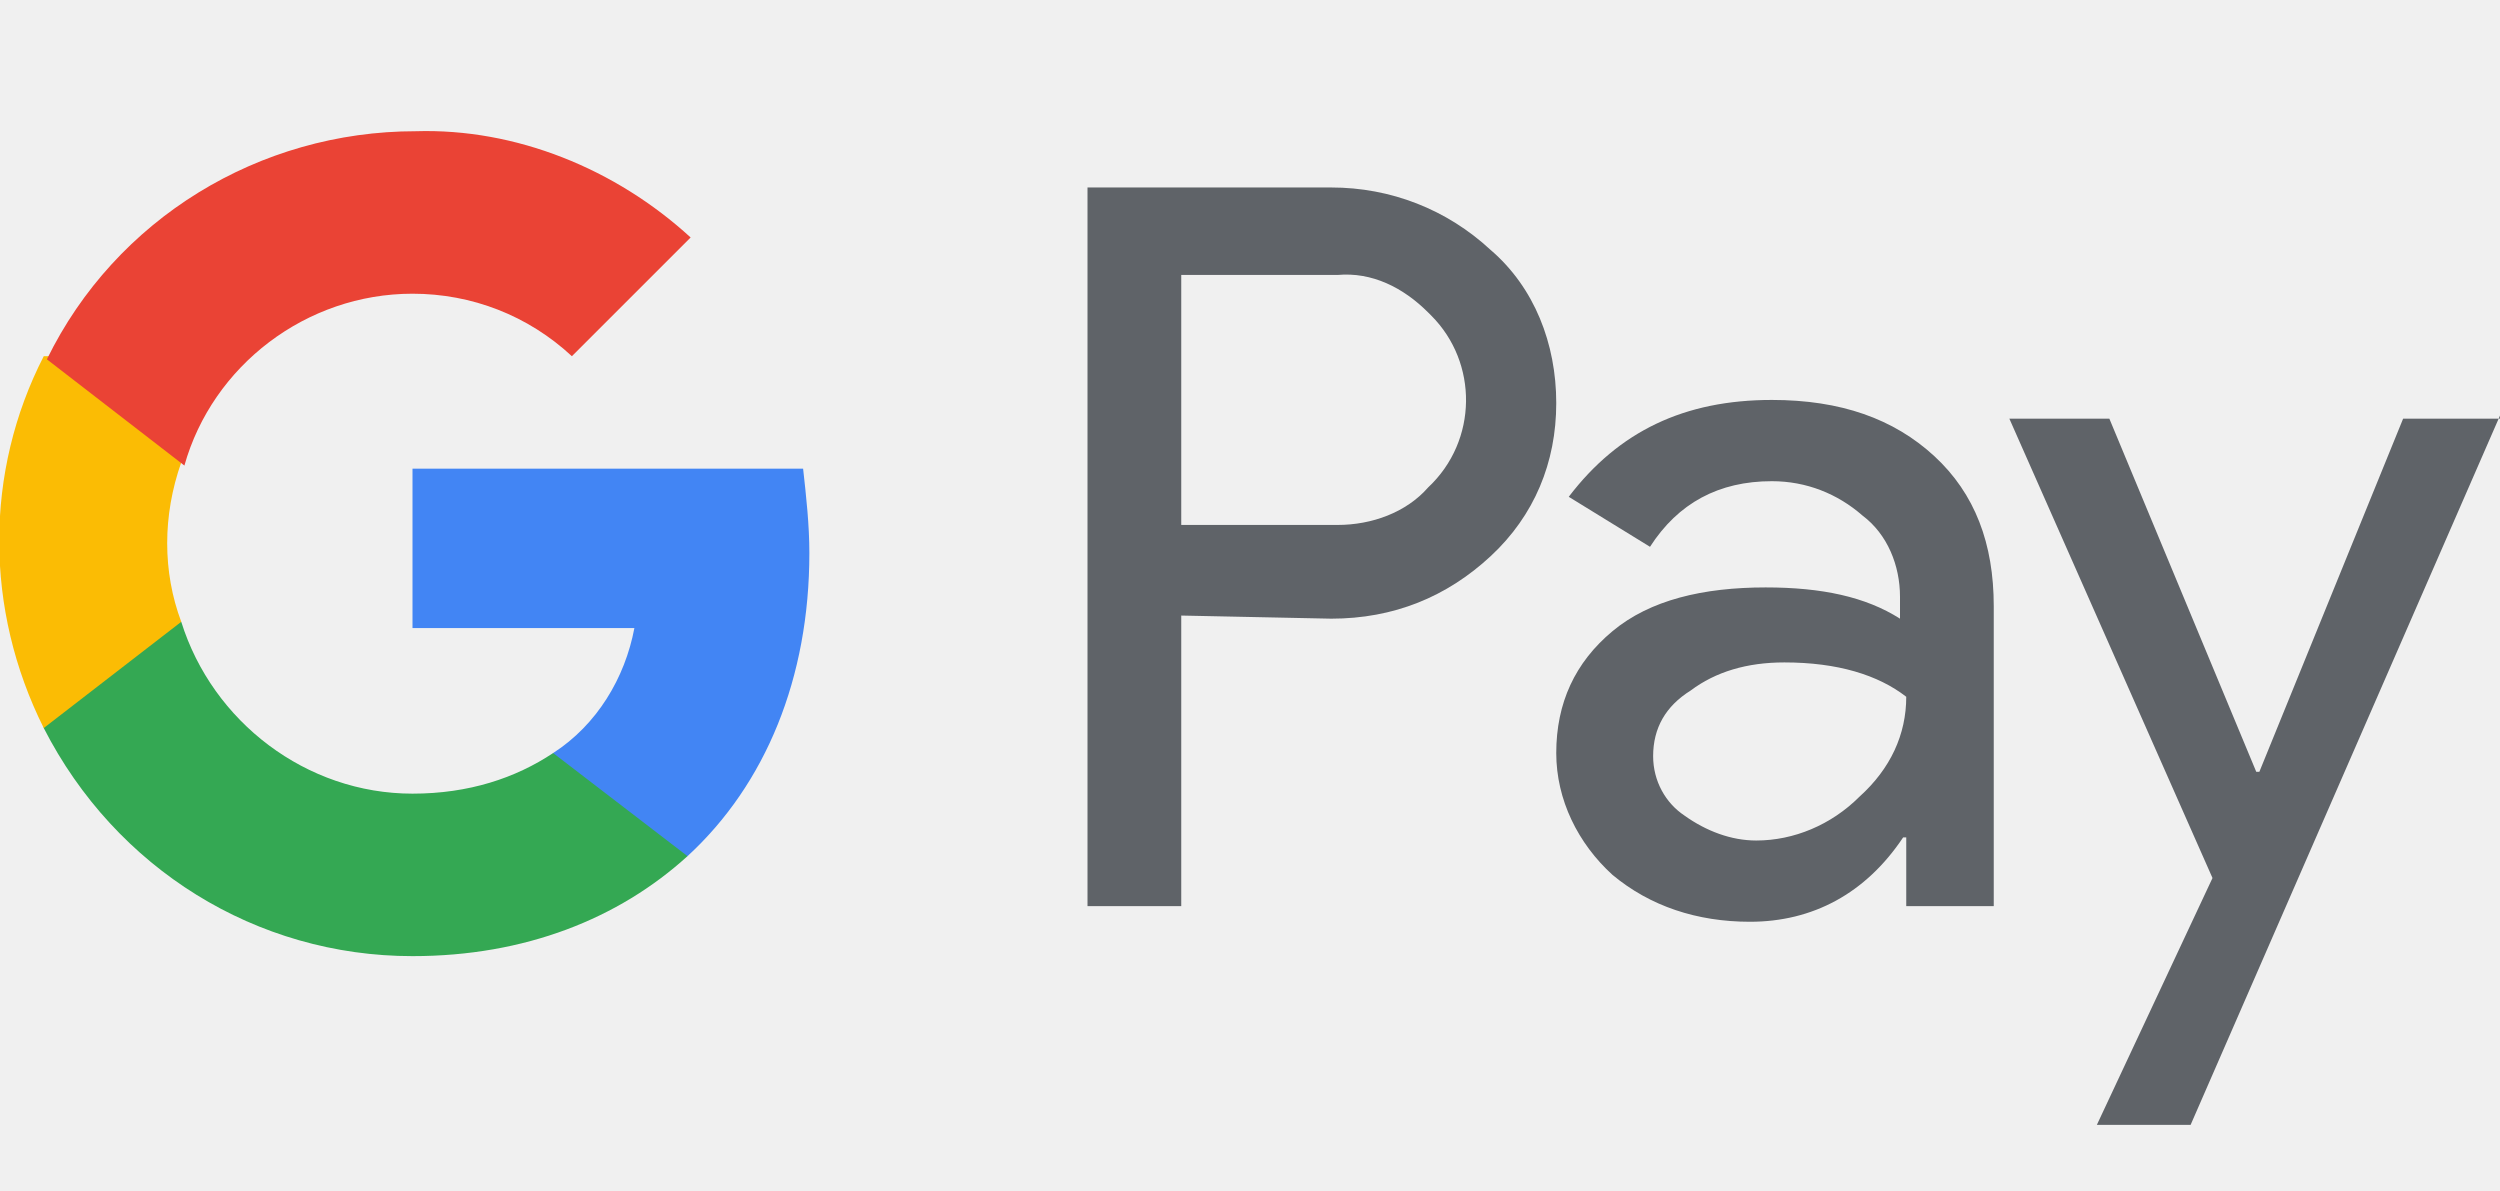
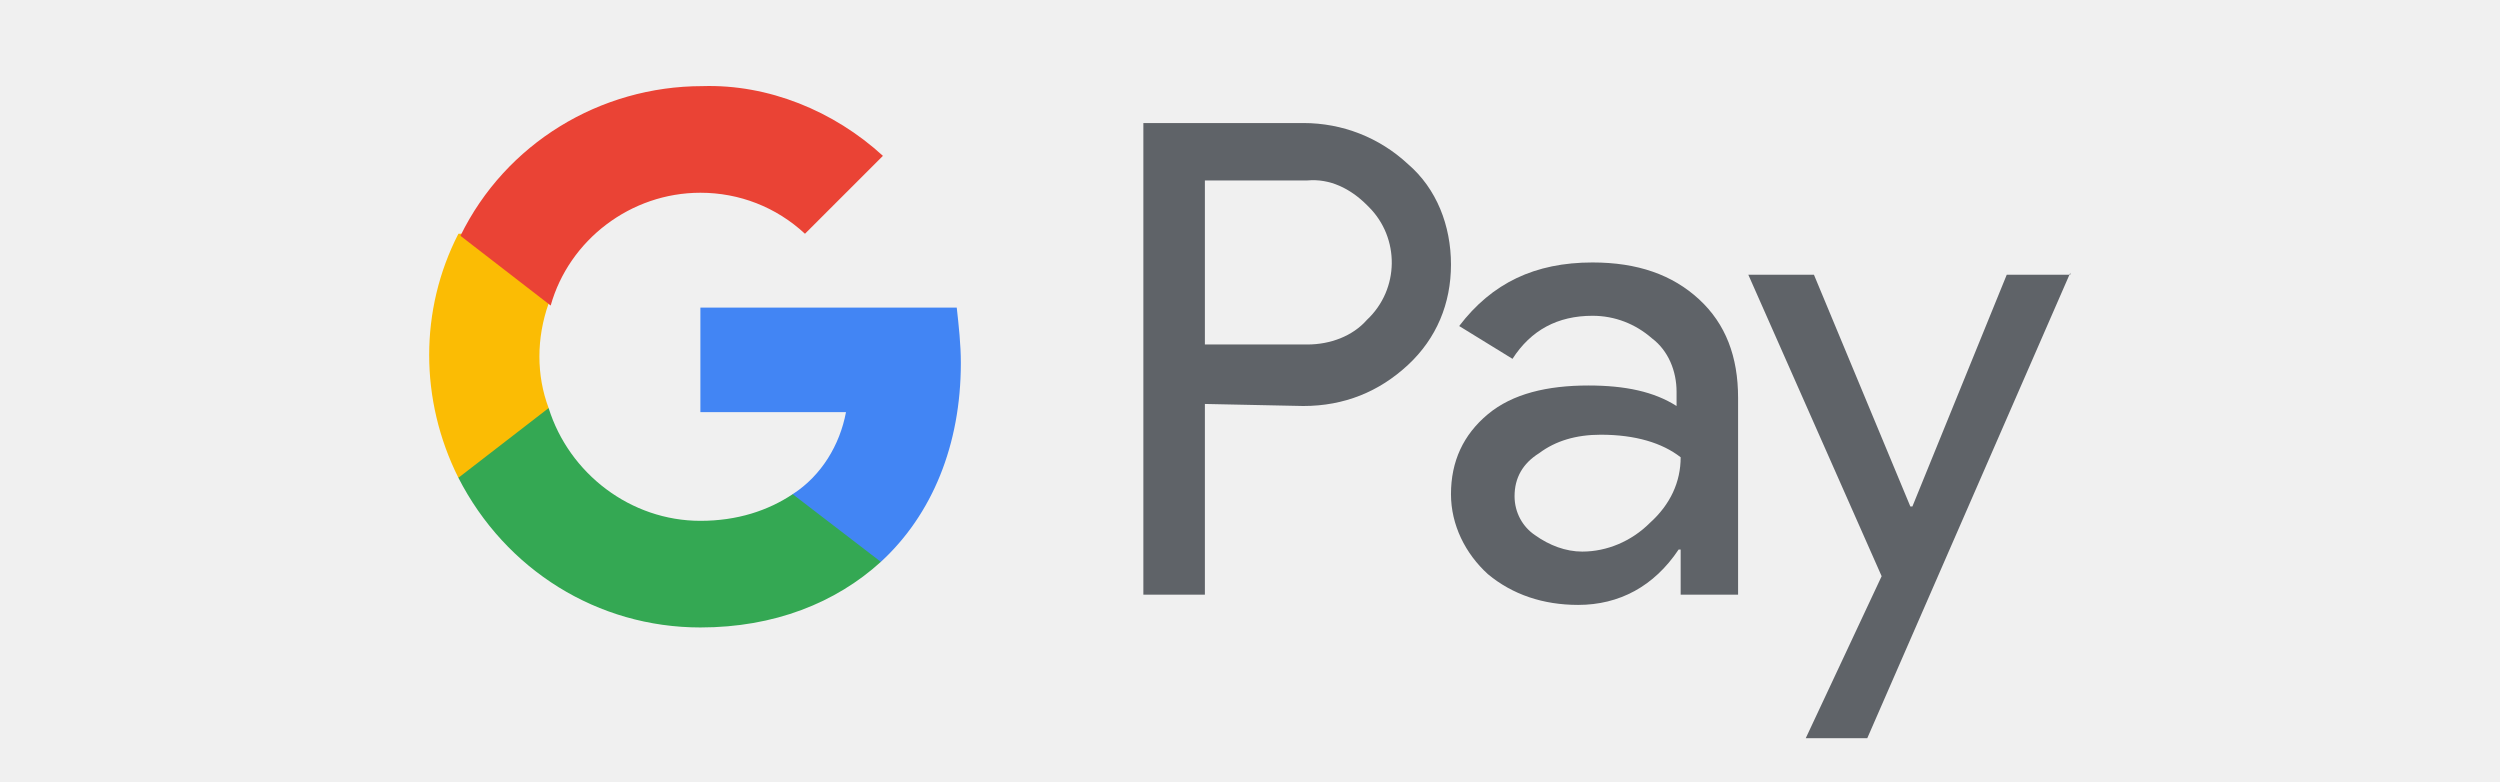
- <svg xmlns="http://www.w3.org/2000/svg" width="126" height="60" viewBox="0 0 126 60" fill="none">
-   <g clip-path="url(#clip0_525_10)">
-     <path d="M59.535 31.024V45.669H54.81V9.449H67.095C70.088 9.449 72.923 10.551 75.128 12.598C77.333 14.488 78.435 17.323 78.435 20.315C78.435 23.307 77.333 25.984 75.128 28.032C72.923 30.079 70.245 31.181 67.095 31.181L59.535 31.024ZM59.535 13.858V26.457H67.41C69.143 26.457 70.875 25.827 71.978 24.567C74.498 22.205 74.498 18.268 72.135 15.905L71.978 15.748C70.718 14.488 69.143 13.701 67.41 13.858H59.535Z" fill="#5F6368" />
-     <path d="M89.303 20.157C92.768 20.157 95.445 21.102 97.493 22.992C99.54 24.882 100.485 27.402 100.485 30.551V45.669H96.075V42.205H95.918C94.028 45.039 91.35 46.457 88.2 46.457C85.523 46.457 83.16 45.669 81.27 44.094C79.538 42.52 78.435 40.315 78.435 37.953C78.435 35.433 79.38 33.386 81.27 31.811C83.16 30.236 85.838 29.606 88.988 29.606C91.823 29.606 94.028 30.079 95.76 31.181V30.079C95.76 28.504 95.13 26.929 93.87 25.984C92.61 24.882 91.035 24.252 89.303 24.252C86.625 24.252 84.578 25.354 83.16 27.559L79.065 25.039C81.585 21.732 84.893 20.157 89.303 20.157ZM83.318 38.11C83.318 39.37 83.948 40.472 84.893 41.102C85.995 41.89 87.255 42.362 88.515 42.362C90.405 42.362 92.295 41.575 93.713 40.157C95.288 38.74 96.075 37.008 96.075 35.118C94.658 34.016 92.61 33.386 89.933 33.386C88.043 33.386 86.468 33.858 85.208 34.803C83.948 35.59 83.318 36.693 83.318 38.11Z" fill="#5F6368" />
-     <path d="M126 20.945L110.407 56.693H105.682L111.51 44.252L101.272 21.102H106.312L113.715 38.898H113.872L121.117 21.102H126V20.945Z" fill="#5F6368" />
-     <path d="M40.792 27.874C40.792 26.457 40.635 25.039 40.477 23.622H20.79V31.654H31.973C31.5 34.173 30.082 36.535 27.878 37.953V43.15H34.65C38.587 39.528 40.792 34.173 40.792 27.874Z" fill="#4285F4" />
-     <path d="M20.79 48.189C26.46 48.189 31.185 46.299 34.65 43.15L27.878 37.953C25.988 39.213 23.625 40 20.79 40C15.435 40 10.71 36.378 9.135 31.339H2.205V36.693C5.828 43.779 12.915 48.189 20.79 48.189Z" fill="#34A853" />
-     <path d="M9.135 31.339C8.19 28.819 8.19 25.984 9.135 23.307V17.953H2.205C-0.787 23.779 -0.787 30.709 2.205 36.693L9.135 31.339Z" fill="#FBBC04" />
-     <path d="M20.79 14.803C23.783 14.803 26.617 15.905 28.823 17.953L34.808 11.969C31.028 8.504 25.988 6.457 20.948 6.614C13.072 6.614 5.828 11.024 2.363 18.11L9.293 23.465C10.71 18.425 15.435 14.803 20.79 14.803Z" fill="#EA4335" />
+ <svg xmlns="http://www.w3.org/2000/svg" width="192" height="60" viewBox="0 0 192 60" fill="none">
+   <g clip-path="url(#clip0_224_633)">
+     <path d="M92.535 31.024V45.669H87.81V9.449H100.095C103.088 9.449 105.923 10.551 108.128 12.598C110.333 14.488 111.435 17.323 111.435 20.315C111.435 23.307 110.333 25.984 108.128 28.032C105.923 30.079 103.245 31.181 100.095 31.181L92.535 31.024ZM92.535 13.858V26.457H100.41C102.143 26.457 103.875 25.827 104.978 24.567C107.498 22.205 107.498 18.268 105.135 15.905L104.978 15.748C103.718 14.488 102.143 13.701 100.41 13.858H92.535Z" fill="#5F6368" />
+     <path d="M122.303 20.157C125.768 20.157 128.445 21.102 130.493 22.992C132.54 24.882 133.485 27.402 133.485 30.551V45.669H129.075V42.205H128.918C127.028 45.039 124.35 46.457 121.2 46.457C118.523 46.457 116.16 45.669 114.27 44.094C112.538 42.52 111.435 40.315 111.435 37.953C111.435 35.433 112.38 33.386 114.27 31.811C116.16 30.236 118.838 29.606 121.988 29.606C124.823 29.606 127.028 30.079 128.76 31.181V30.079C128.76 28.504 128.13 26.929 126.87 25.984C125.61 24.882 124.035 24.252 122.303 24.252C119.625 24.252 117.578 25.354 116.16 27.559L112.065 25.039C114.585 21.732 117.893 20.157 122.303 20.157ZM116.318 38.11C116.318 39.37 116.948 40.472 117.893 41.102C118.995 41.89 120.255 42.362 121.515 42.362C123.405 42.362 125.295 41.575 126.713 40.157C128.288 38.74 129.075 37.008 129.075 35.118C127.658 34.016 125.61 33.386 122.933 33.386C121.043 33.386 119.468 33.858 118.208 34.803C116.948 35.59 116.318 36.693 116.318 38.11Z" fill="#5F6368" />
+     <path d="M159 20.945L143.407 56.693H138.682L144.51 44.252L134.272 21.102H139.312L146.715 38.898H146.872L154.117 21.102H159V20.945Z" fill="#5F6368" />
+     <path d="M73.793 27.874C73.793 26.457 73.635 25.039 73.478 23.622H53.79V31.654H64.972C64.5 34.173 63.083 36.535 60.877 37.953V43.15H67.65C71.588 39.528 73.793 34.173 73.793 27.874Z" fill="#4285F4" />
+     <path d="M53.79 48.189C59.46 48.189 64.185 46.299 67.65 43.15L60.878 37.953C58.988 39.213 56.625 40 53.79 40C48.435 40 43.71 36.378 42.135 31.339H35.205V36.693C38.828 43.779 45.915 48.189 53.79 48.189Z" fill="#34A853" />
+     <path d="M42.135 31.339C41.19 28.819 41.19 25.984 42.135 23.307V17.953H35.205C32.213 23.779 32.213 30.709 35.205 36.693L42.135 31.339Z" fill="#FBBC04" />
+     <path d="M53.79 14.803C56.783 14.803 59.617 15.905 61.822 17.953L67.808 11.969C64.028 8.504 58.988 6.457 53.948 6.614C46.072 6.614 38.828 11.024 35.362 18.11L42.292 23.465C43.71 18.425 48.435 14.803 53.79 14.803Z" fill="#EA4335" />
  </g>
  <defs>
-     <clipPath id="clip0_525_10">
-       <rect width="126" height="60" fill="white" />
+     <clipPath id="clip0_224_633">
+       <rect width="126" height="60" fill="white" transform="translate(33)" />
    </clipPath>
  </defs>
</svg>
